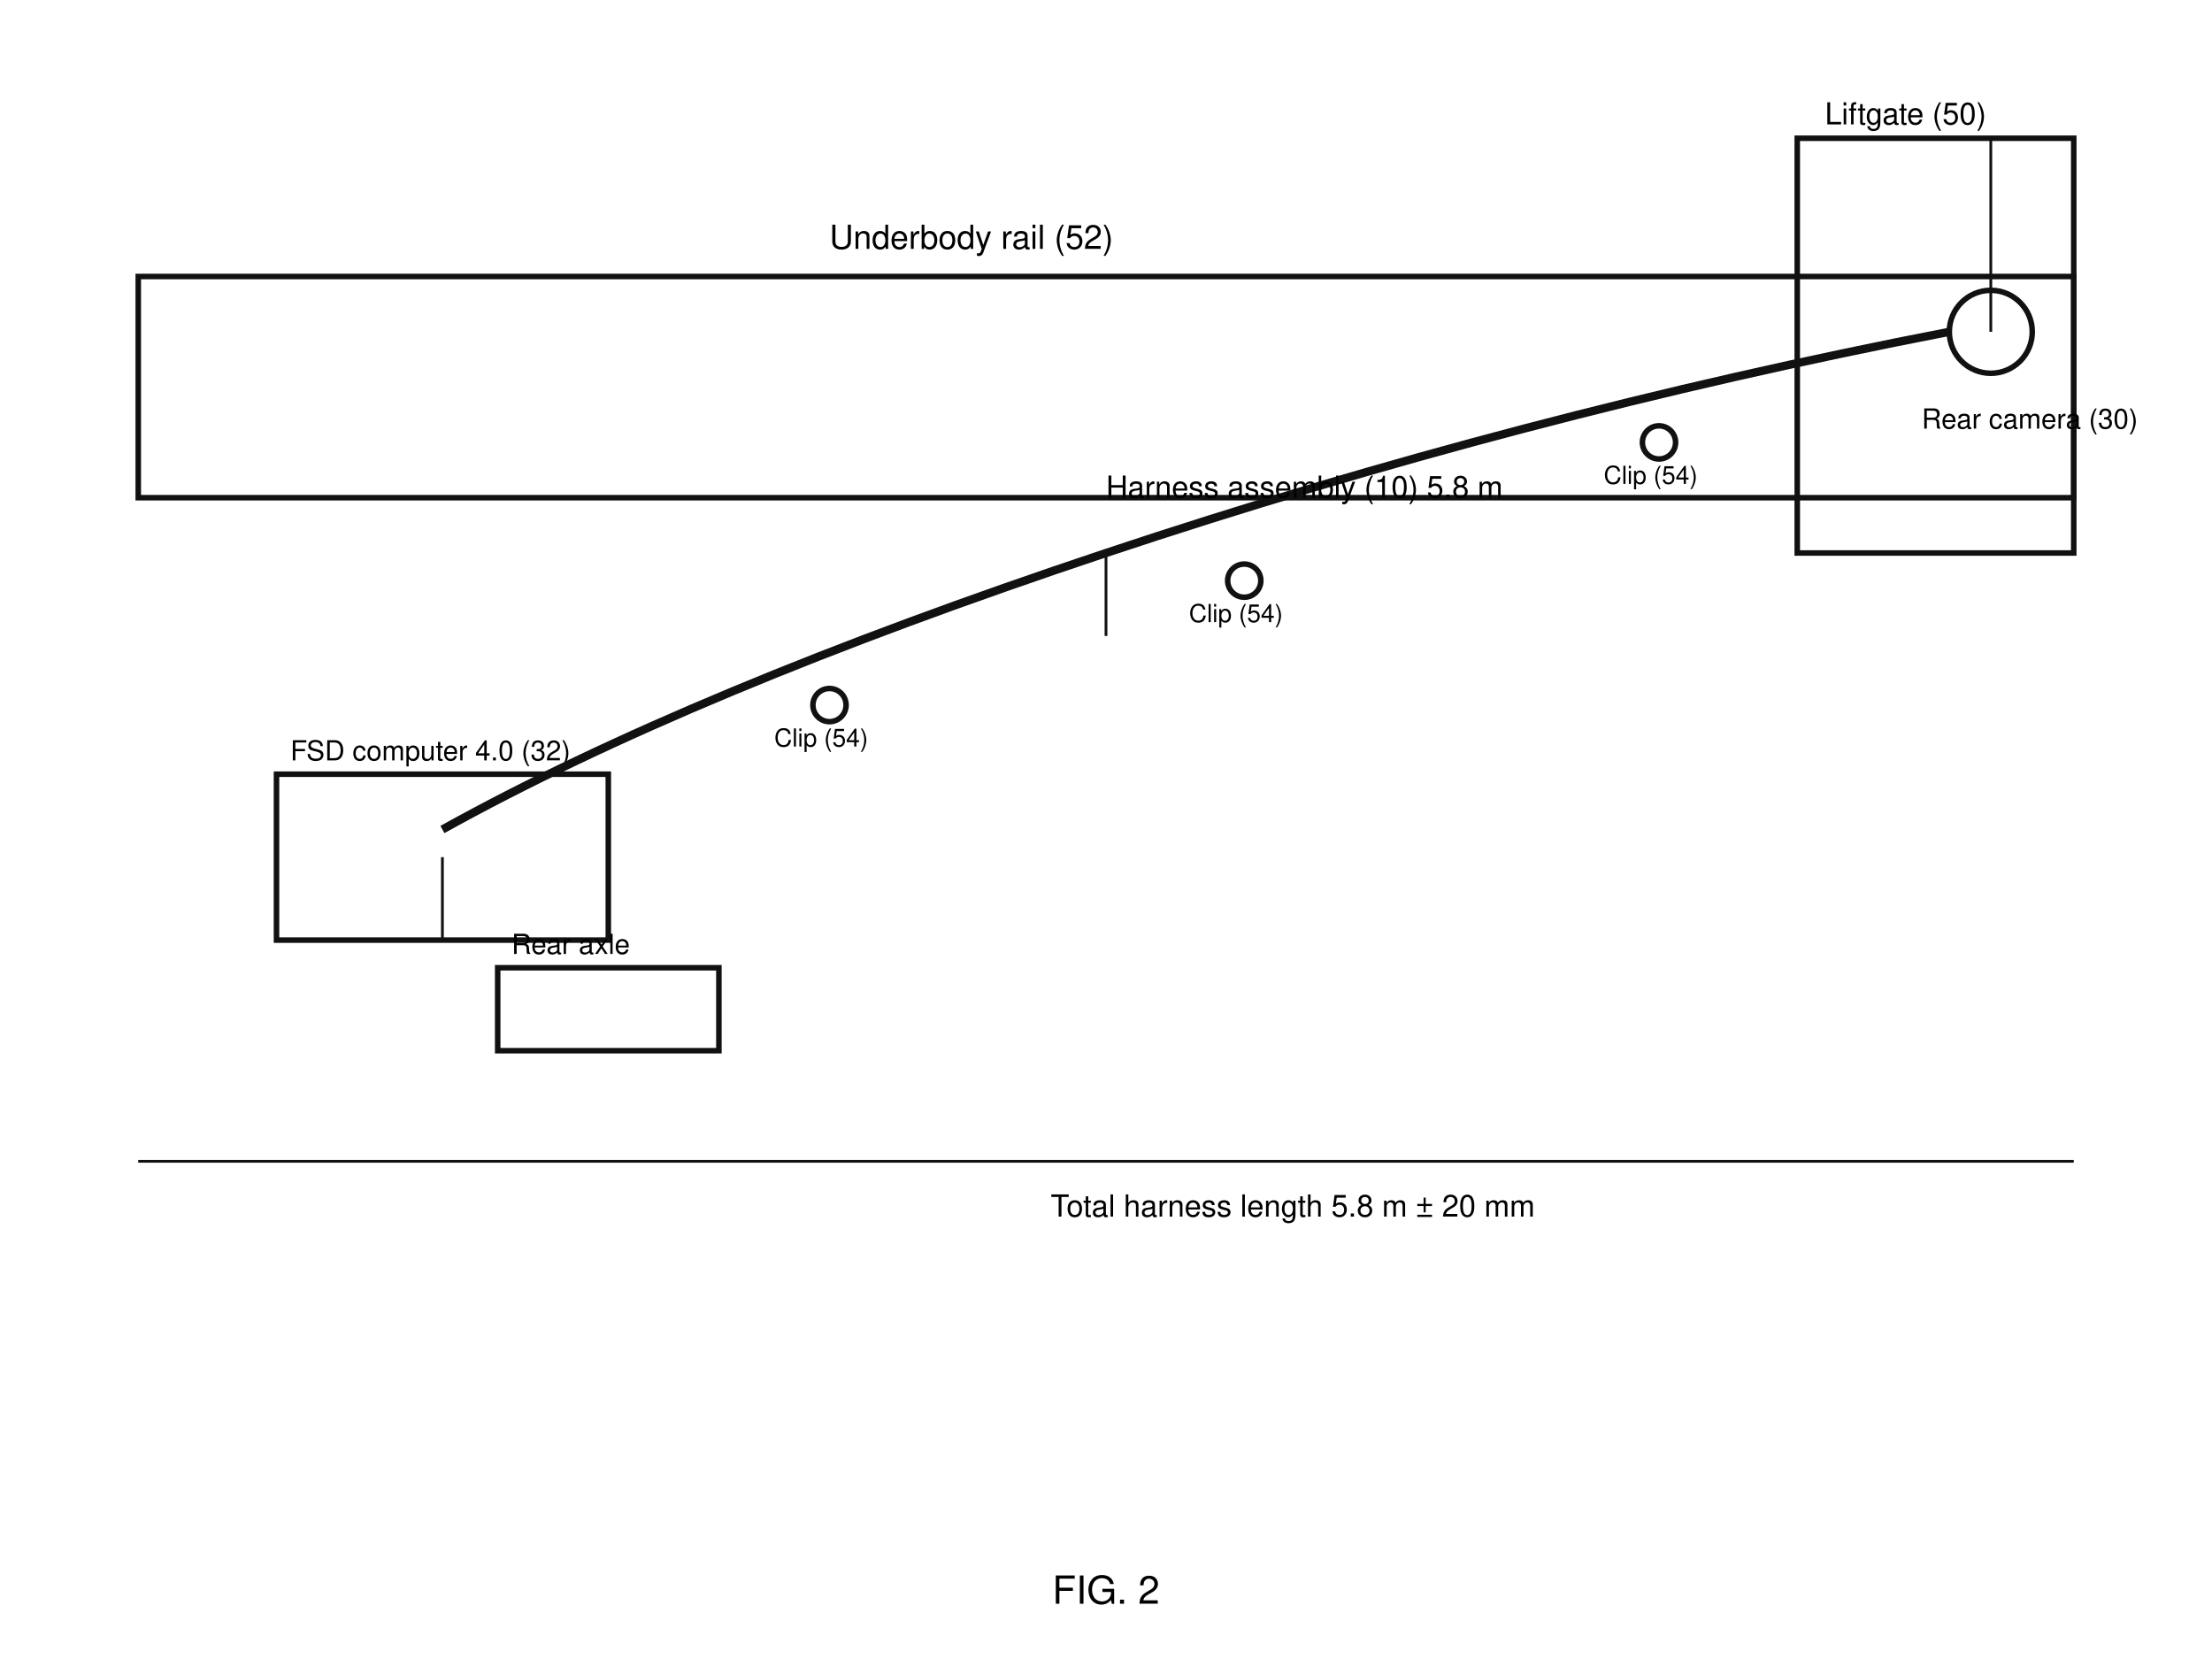
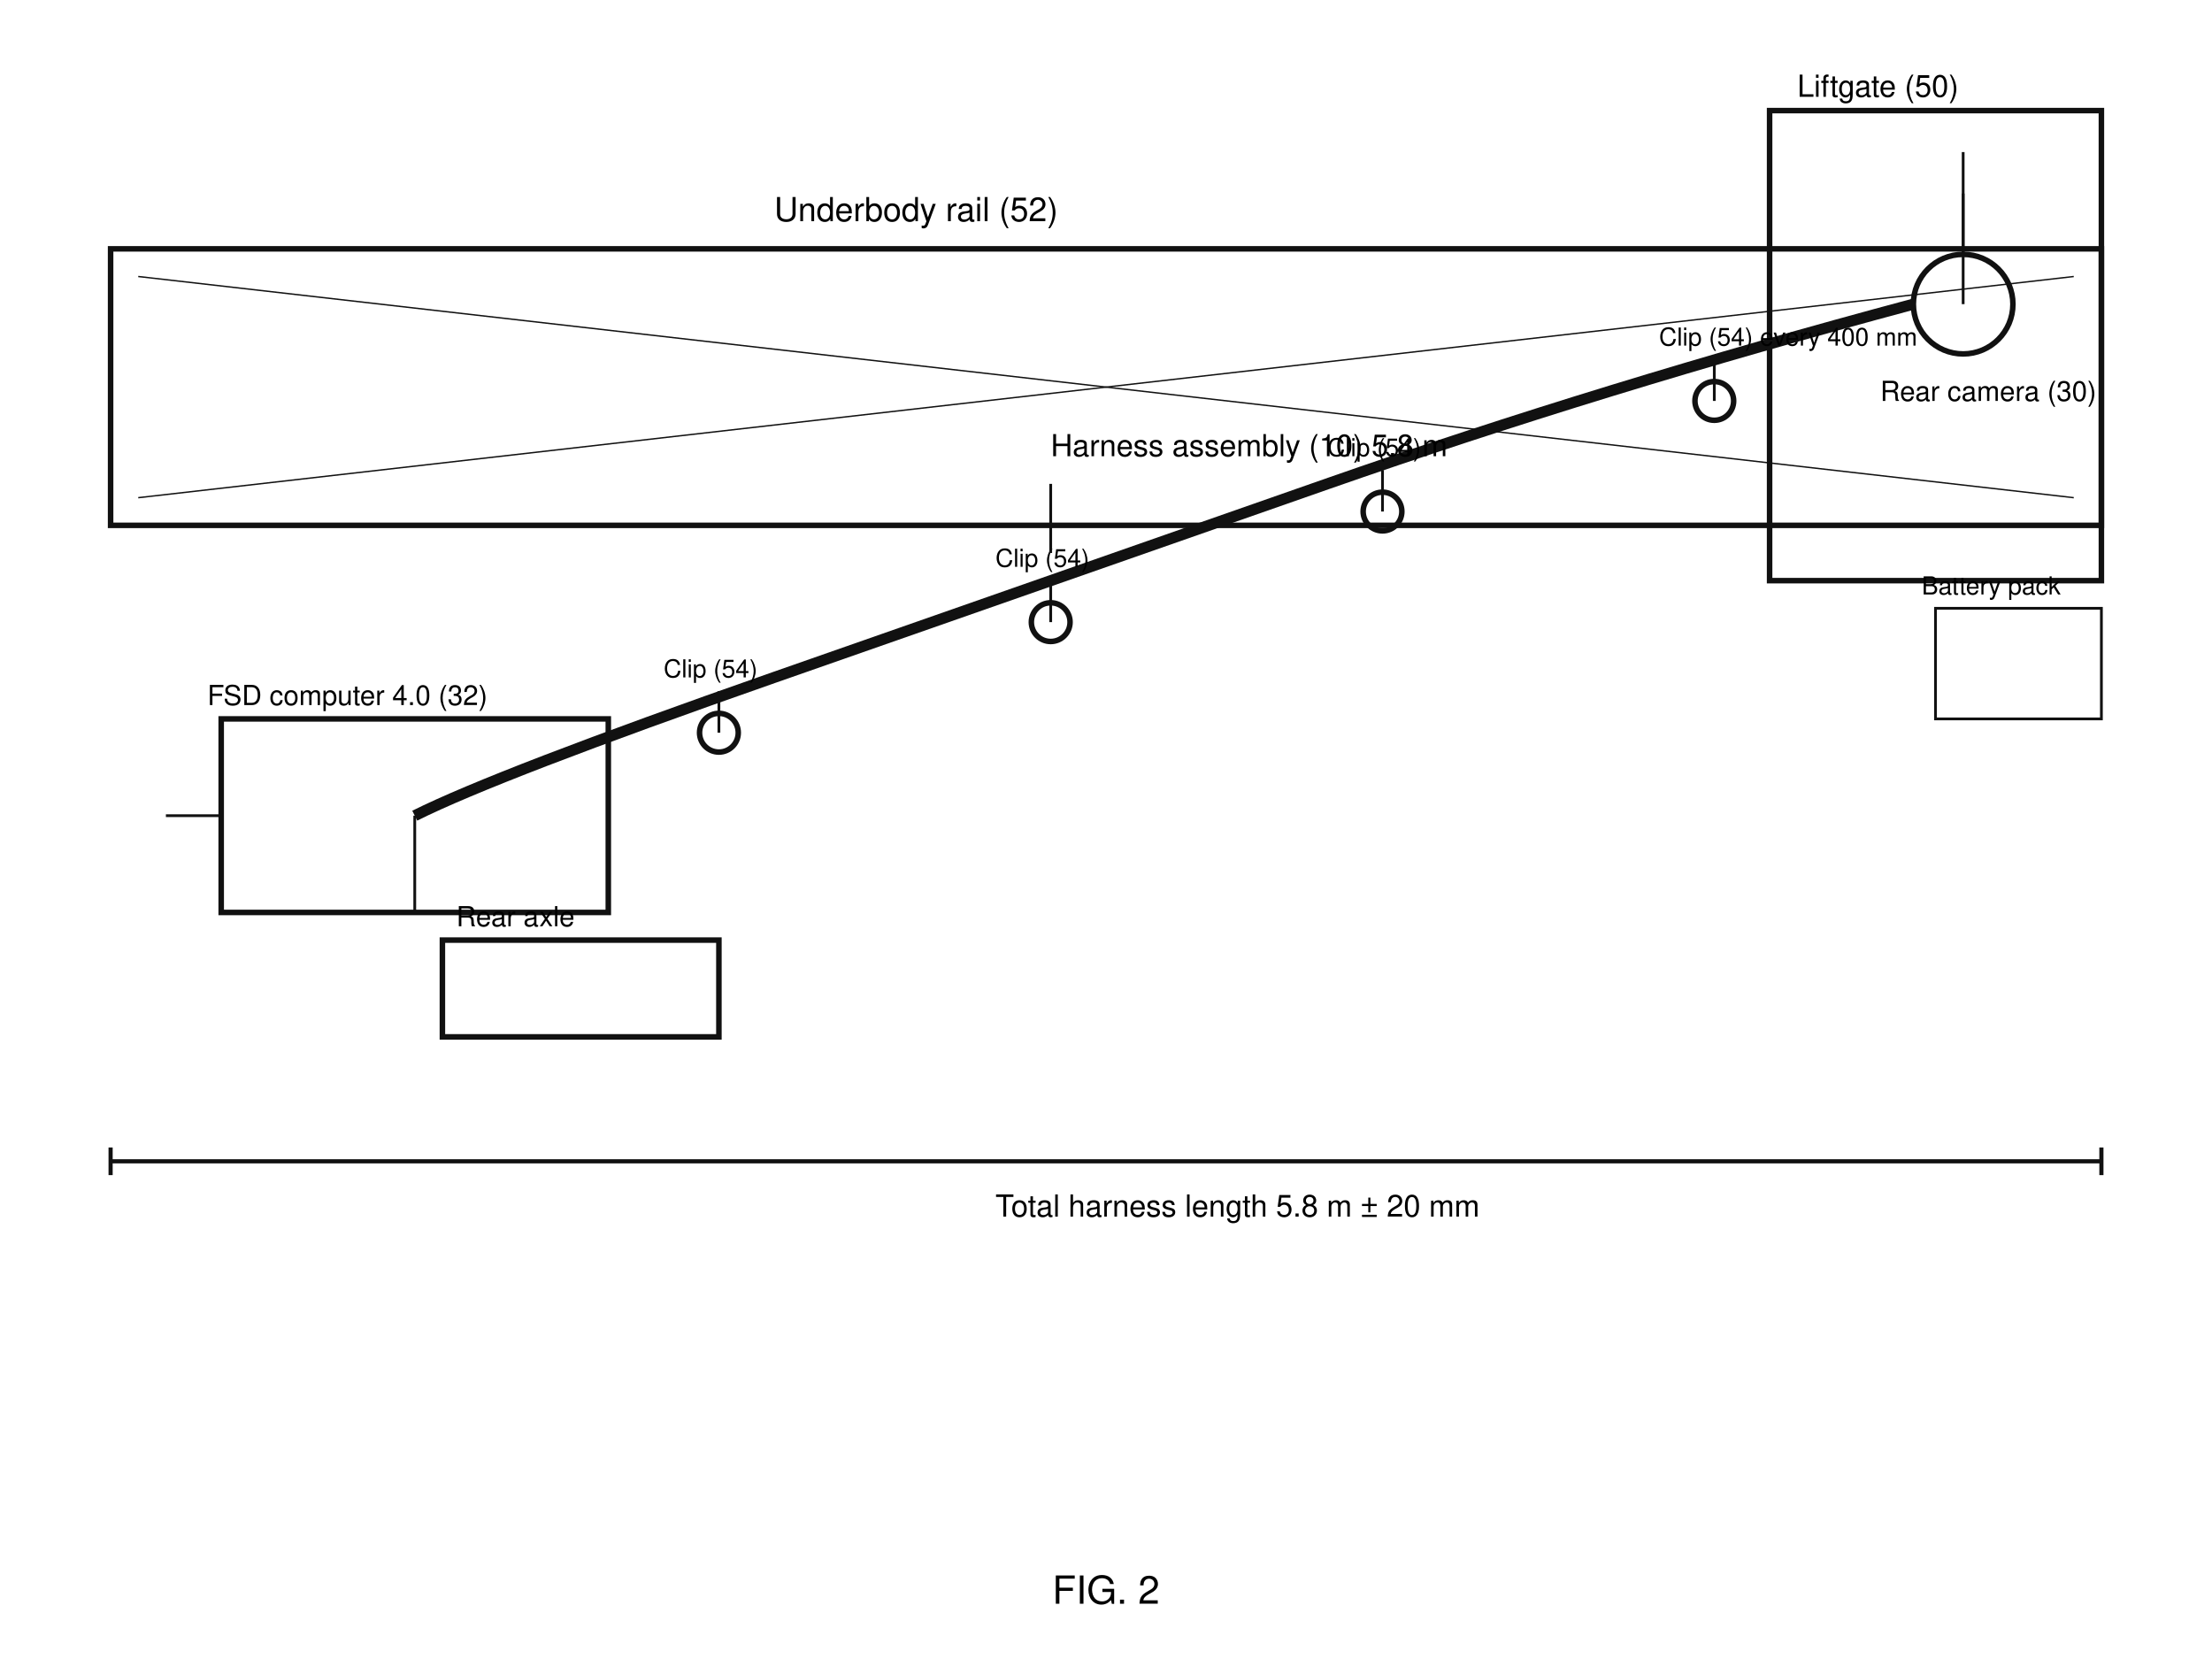
<svg xmlns="http://www.w3.org/2000/svg" width="800" height="600" viewBox="0 0 800 600">
  <rect width="800" height="600" fill="#FFFFFF" />
-   <rect x="50" y="100" width="700" height="80" fill="none" stroke="#111" stroke-width="2" />
-   <text x="300" y="90" font-family="Helvetica, Arial, sans-serif" font-size="12">Underbody rail (52)</text>
-   <rect x="650" y="50" width="100" height="150" fill="none" stroke="#111" stroke-width="2" />
-   <text x="660" y="45" font-family="Helvetica, Arial, sans-serif" font-size="11">Liftgate (50)</text>
-   <circle cx="720" cy="120" r="15" fill="none" stroke="#111" stroke-width="2" />
-   <text x="695" y="155" font-family="Helvetica, Arial, sans-serif" font-size="10">Rear camera (30)</text>
-   <rect x="100" y="280" width="120" height="60" fill="none" stroke="#111" stroke-width="2" />
-   <text x="105" y="275" font-family="Helvetica, Arial, sans-serif" font-size="10">FSD computer 4.0 (32)</text>
-   <path d="M705 120 Q550 150 400 200 Q250 250 160 300" fill="none" stroke="#111" stroke-width="3" />
-   <text x="400" y="180" font-family="Helvetica, Arial, sans-serif" font-size="11">Harness assembly (10) 5.8 m</text>
-   <circle cx="600" cy="160" r="6" fill="none" stroke="#111" stroke-width="2" />
-   <circle cx="450" cy="210" r="6" fill="none" stroke="#111" stroke-width="2" />
-   <circle cx="300" cy="255" r="6" fill="none" stroke="#111" stroke-width="2" />
-   <text x="580" y="175" font-family="Helvetica, Arial, sans-serif" font-size="9">Clip (54)</text>
-   <text x="430" y="225" font-family="Helvetica, Arial, sans-serif" font-size="9">Clip (54)</text>
-   <text x="280" y="270" font-family="Helvetica, Arial, sans-serif" font-size="9">Clip (54)</text>
-   <rect x="180" y="350" width="80" height="30" fill="none" stroke="#111" stroke-width="2" />
-   <text x="185" y="345" font-family="Helvetica, Arial, sans-serif" font-size="10">Rear axle</text>
-   <line x1="720" y1="120" x2="720" y2="50" stroke="#111" stroke-width="1" />
-   <line x1="160" y1="310" x2="160" y2="340" stroke="#111" stroke-width="1" />
-   <line x1="400" y1="200" x2="400" y2="230" stroke="#111" stroke-width="1" />
-   <line x1="50" y1="420" x2="750" y2="420" stroke="#111" stroke-width="1" />
-   <text x="380" y="440" font-family="Helvetica, Arial, sans-serif" font-size="11">Total harness length 5.8 m ± 20 mm</text>
+   <rect x="40" y="90" width="720" height="100" fill="none" stroke="#111" stroke-width="2" />
+   <line x1="50" y1="100" x2="750" y2="180" stroke="#111" stroke-width="0.5" />
+   <line x1="50" y1="180" x2="750" y2="100" stroke="#111" stroke-width="0.5" />
+   <text x="280" y="80" font-family="Helvetica, Arial, sans-serif" font-size="12">Underbody rail (52)</text>
+   <rect x="640" y="40" width="120" height="170" fill="none" stroke="#111" stroke-width="2" />
+   <text x="650" y="35" font-family="Helvetica, Arial, sans-serif" font-size="11">Liftgate (50)</text>
+   <circle cx="710" cy="110" r="18" fill="none" stroke="#111" stroke-width="2" />
+   <line x1="710" y1="92" x2="710" y2="70" stroke="#111" stroke-width="1" />
+   <text x="680" y="145" font-family="Helvetica, Arial, sans-serif" font-size="10">Rear camera (30)</text>
+   <rect x="80" y="260" width="140" height="70" fill="none" stroke="#111" stroke-width="2" />
+   <line x1="80" y1="295" x2="60" y2="295" stroke="#111" stroke-width="1" />
+   <text x="75" y="255" font-family="Helvetica, Arial, sans-serif" font-size="10">FSD computer 4.0 (32)</text>
+   <path d="M692 110 Q580 140 480 175 Q380 210 280 245 Q180 280 150 295" fill="none" stroke="#111" stroke-width="4" />
+   <text x="380" y="165" font-family="Helvetica, Arial, sans-serif" font-size="11">Harness assembly (10) 5.8 m</text>
+   <circle cx="620" cy="145" r="7" fill="none" stroke="#111" stroke-width="2" />
+   <circle cx="500" cy="185" r="7" fill="none" stroke="#111" stroke-width="2" />
+   <circle cx="380" cy="225" r="7" fill="none" stroke="#111" stroke-width="2" />
+   <circle cx="260" cy="265" r="7" fill="none" stroke="#111" stroke-width="2" />
+   <line x1="620" y1="145" x2="620" y2="130" stroke="#111" stroke-width="1" />
+   <line x1="500" y1="185" x2="500" y2="170" stroke="#111" stroke-width="1" />
+   <line x1="380" y1="225" x2="380" y2="210" stroke="#111" stroke-width="1" />
+   <line x1="260" y1="265" x2="260" y2="250" stroke="#111" stroke-width="1" />
+   <text x="600" y="125" font-family="Helvetica, Arial, sans-serif" font-size="9">Clip (54) every 400 mm</text>
+   <text x="480" y="165" font-family="Helvetica, Arial, sans-serif" font-size="9">Clip (54)</text>
+   <text x="360" y="205" font-family="Helvetica, Arial, sans-serif" font-size="9">Clip (54)</text>
+   <text x="240" y="245" font-family="Helvetica, Arial, sans-serif" font-size="9">Clip (54)</text>
+   <rect x="160" y="340" width="100" height="35" fill="none" stroke="#111" stroke-width="2" />
+   <text x="165" y="335" font-family="Helvetica, Arial, sans-serif" font-size="10">Rear axle</text>
+   <line x1="40" y1="420" x2="760" y2="420" stroke="#111" stroke-width="1.5" />
+   <line x1="40" y1="415" x2="40" y2="425" stroke="#111" stroke-width="1.5" />
+   <line x1="760" y1="415" x2="760" y2="425" stroke="#111" stroke-width="1.5" />
+   <text x="360" y="440" font-family="Helvetica, Arial, sans-serif" font-size="11">Total harness length 5.8 m ± 20 mm</text>
+   <line x1="710" y1="110" x2="710" y2="55" stroke="#111" stroke-width="1" />
+   <line x1="150" y1="295" x2="150" y2="330" stroke="#111" stroke-width="1" />
+   <line x1="380" y1="175" x2="380" y2="200" stroke="#111" stroke-width="1" />
+   <rect x="700" y="220" width="60" height="40" fill="none" stroke="#111" stroke-width="1" />
+   <text x="695" y="215" font-family="Helvetica, Arial, sans-serif" font-size="9">Battery pack</text>
  <text x="400" y="580" font-family="Helvetica, Arial, sans-serif" font-size="14" text-anchor="middle">FIG. 2</text>
</svg>
